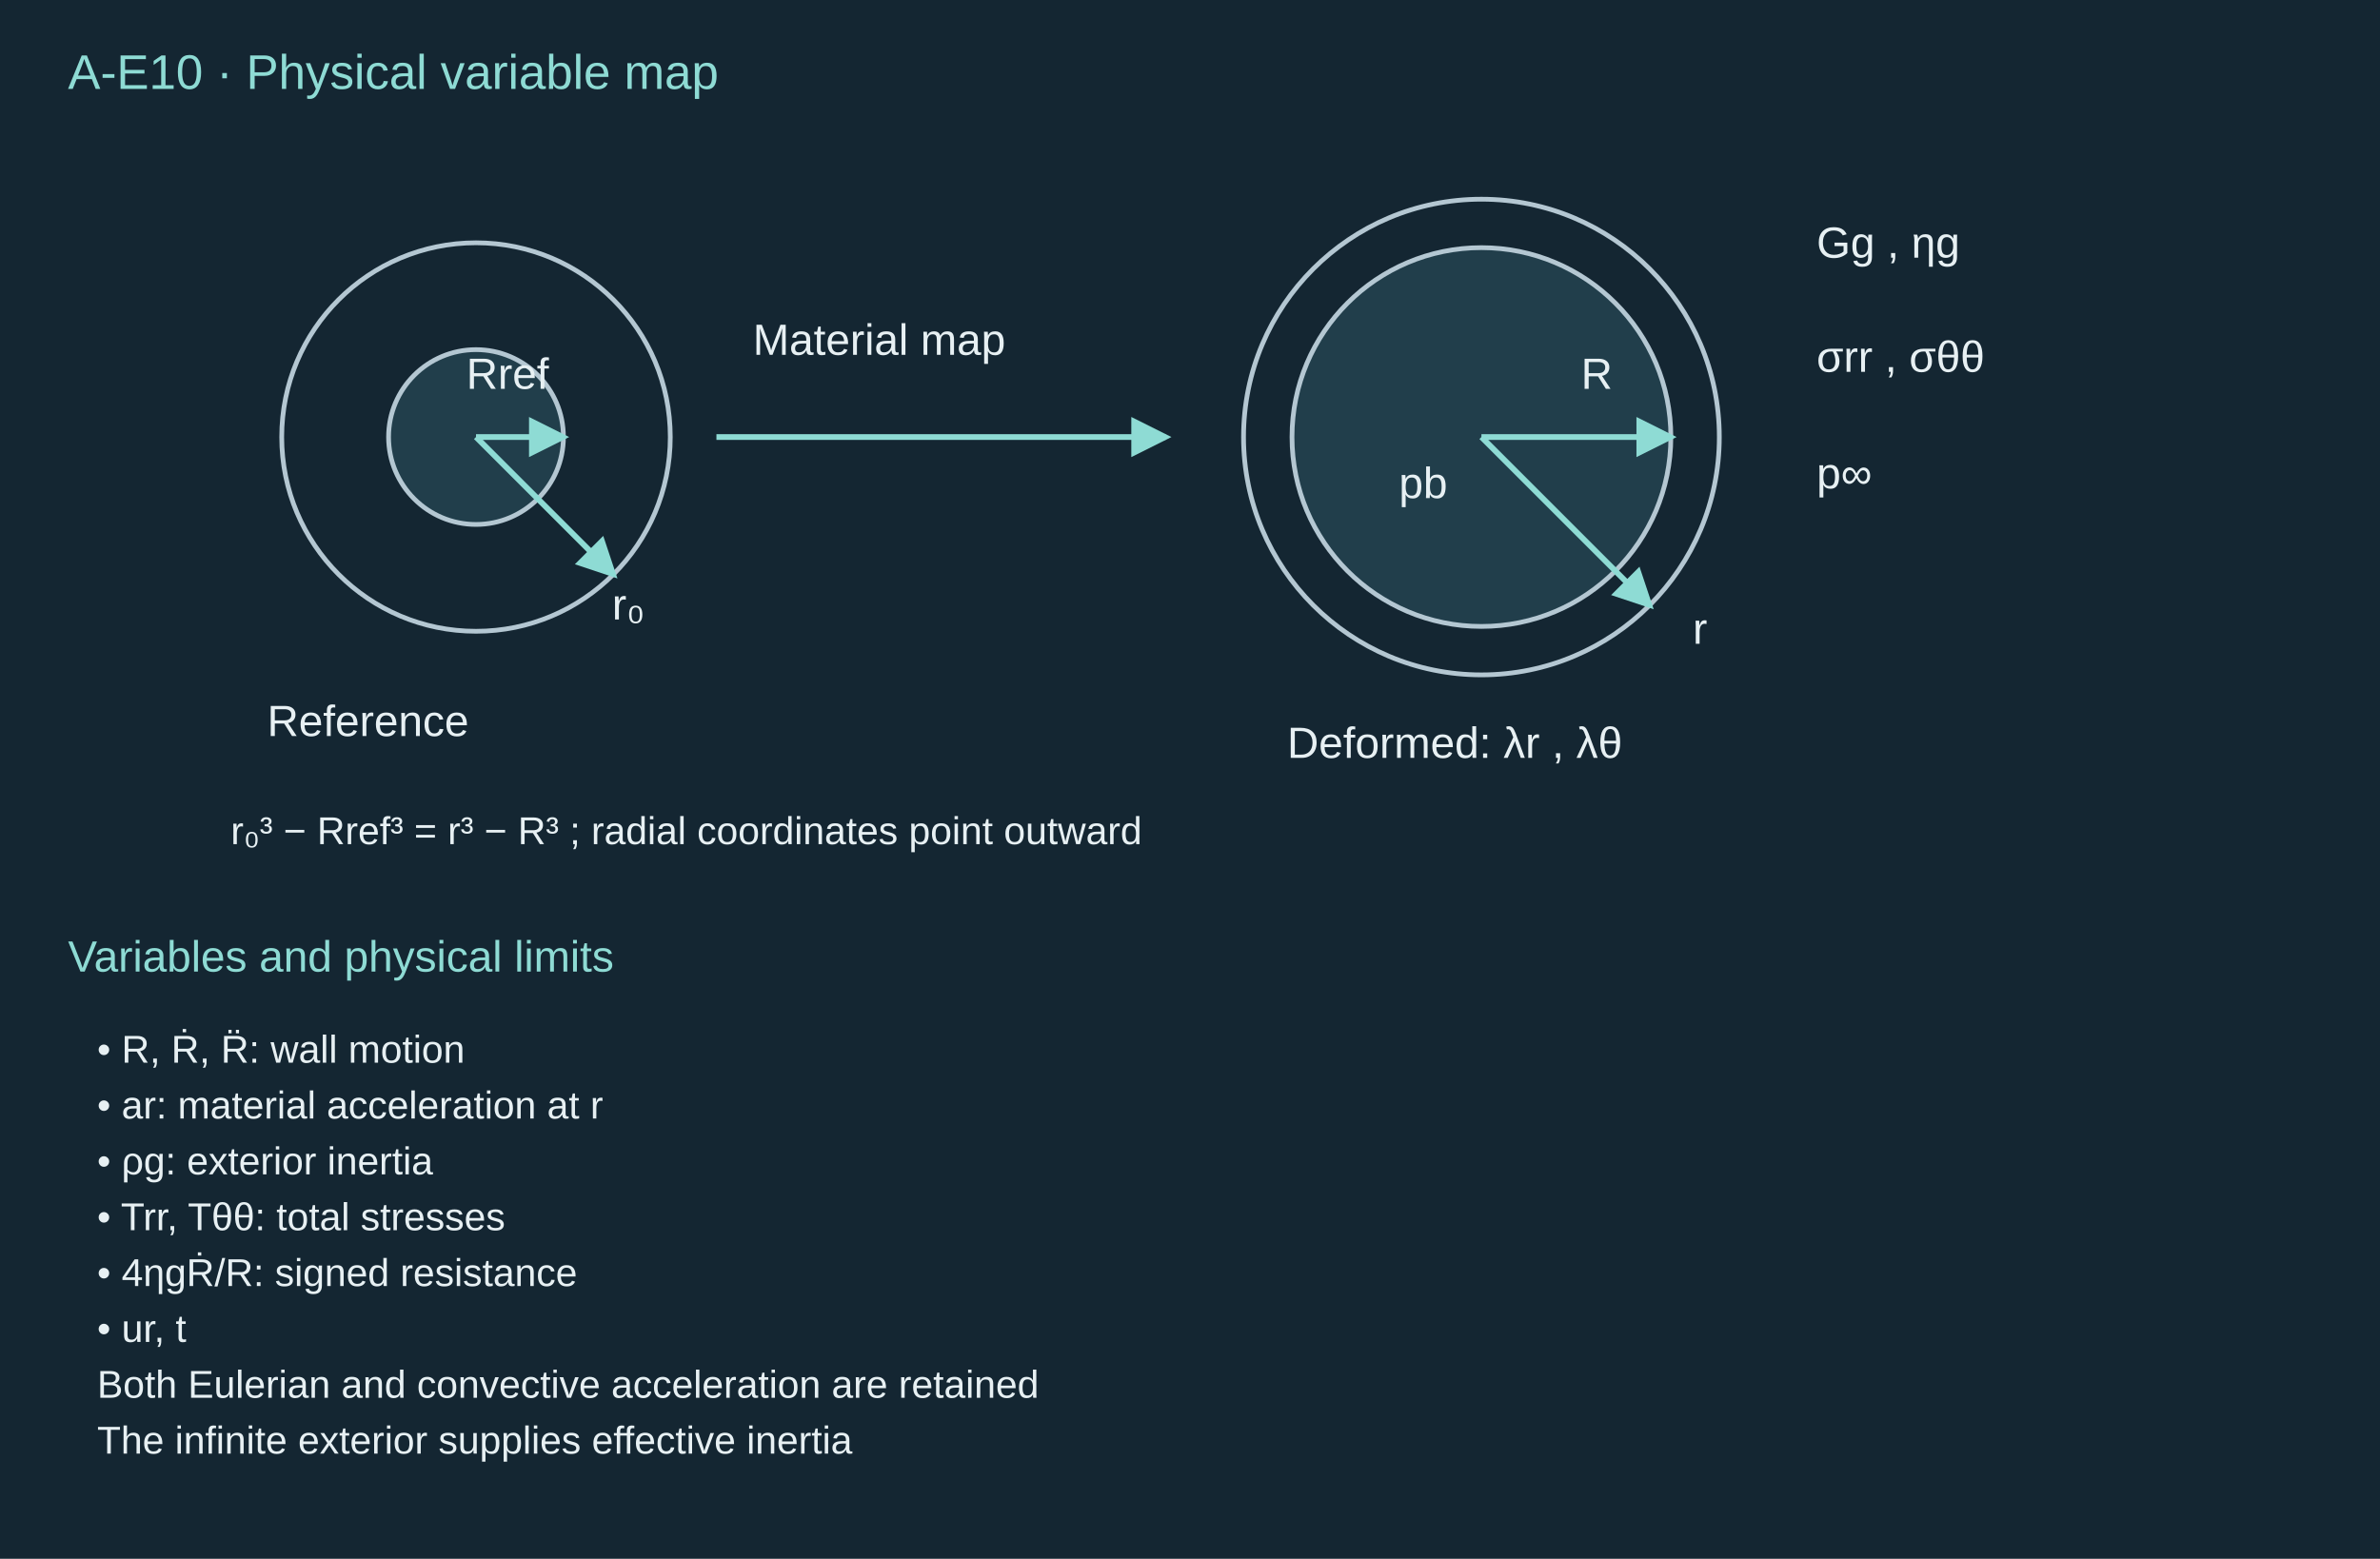
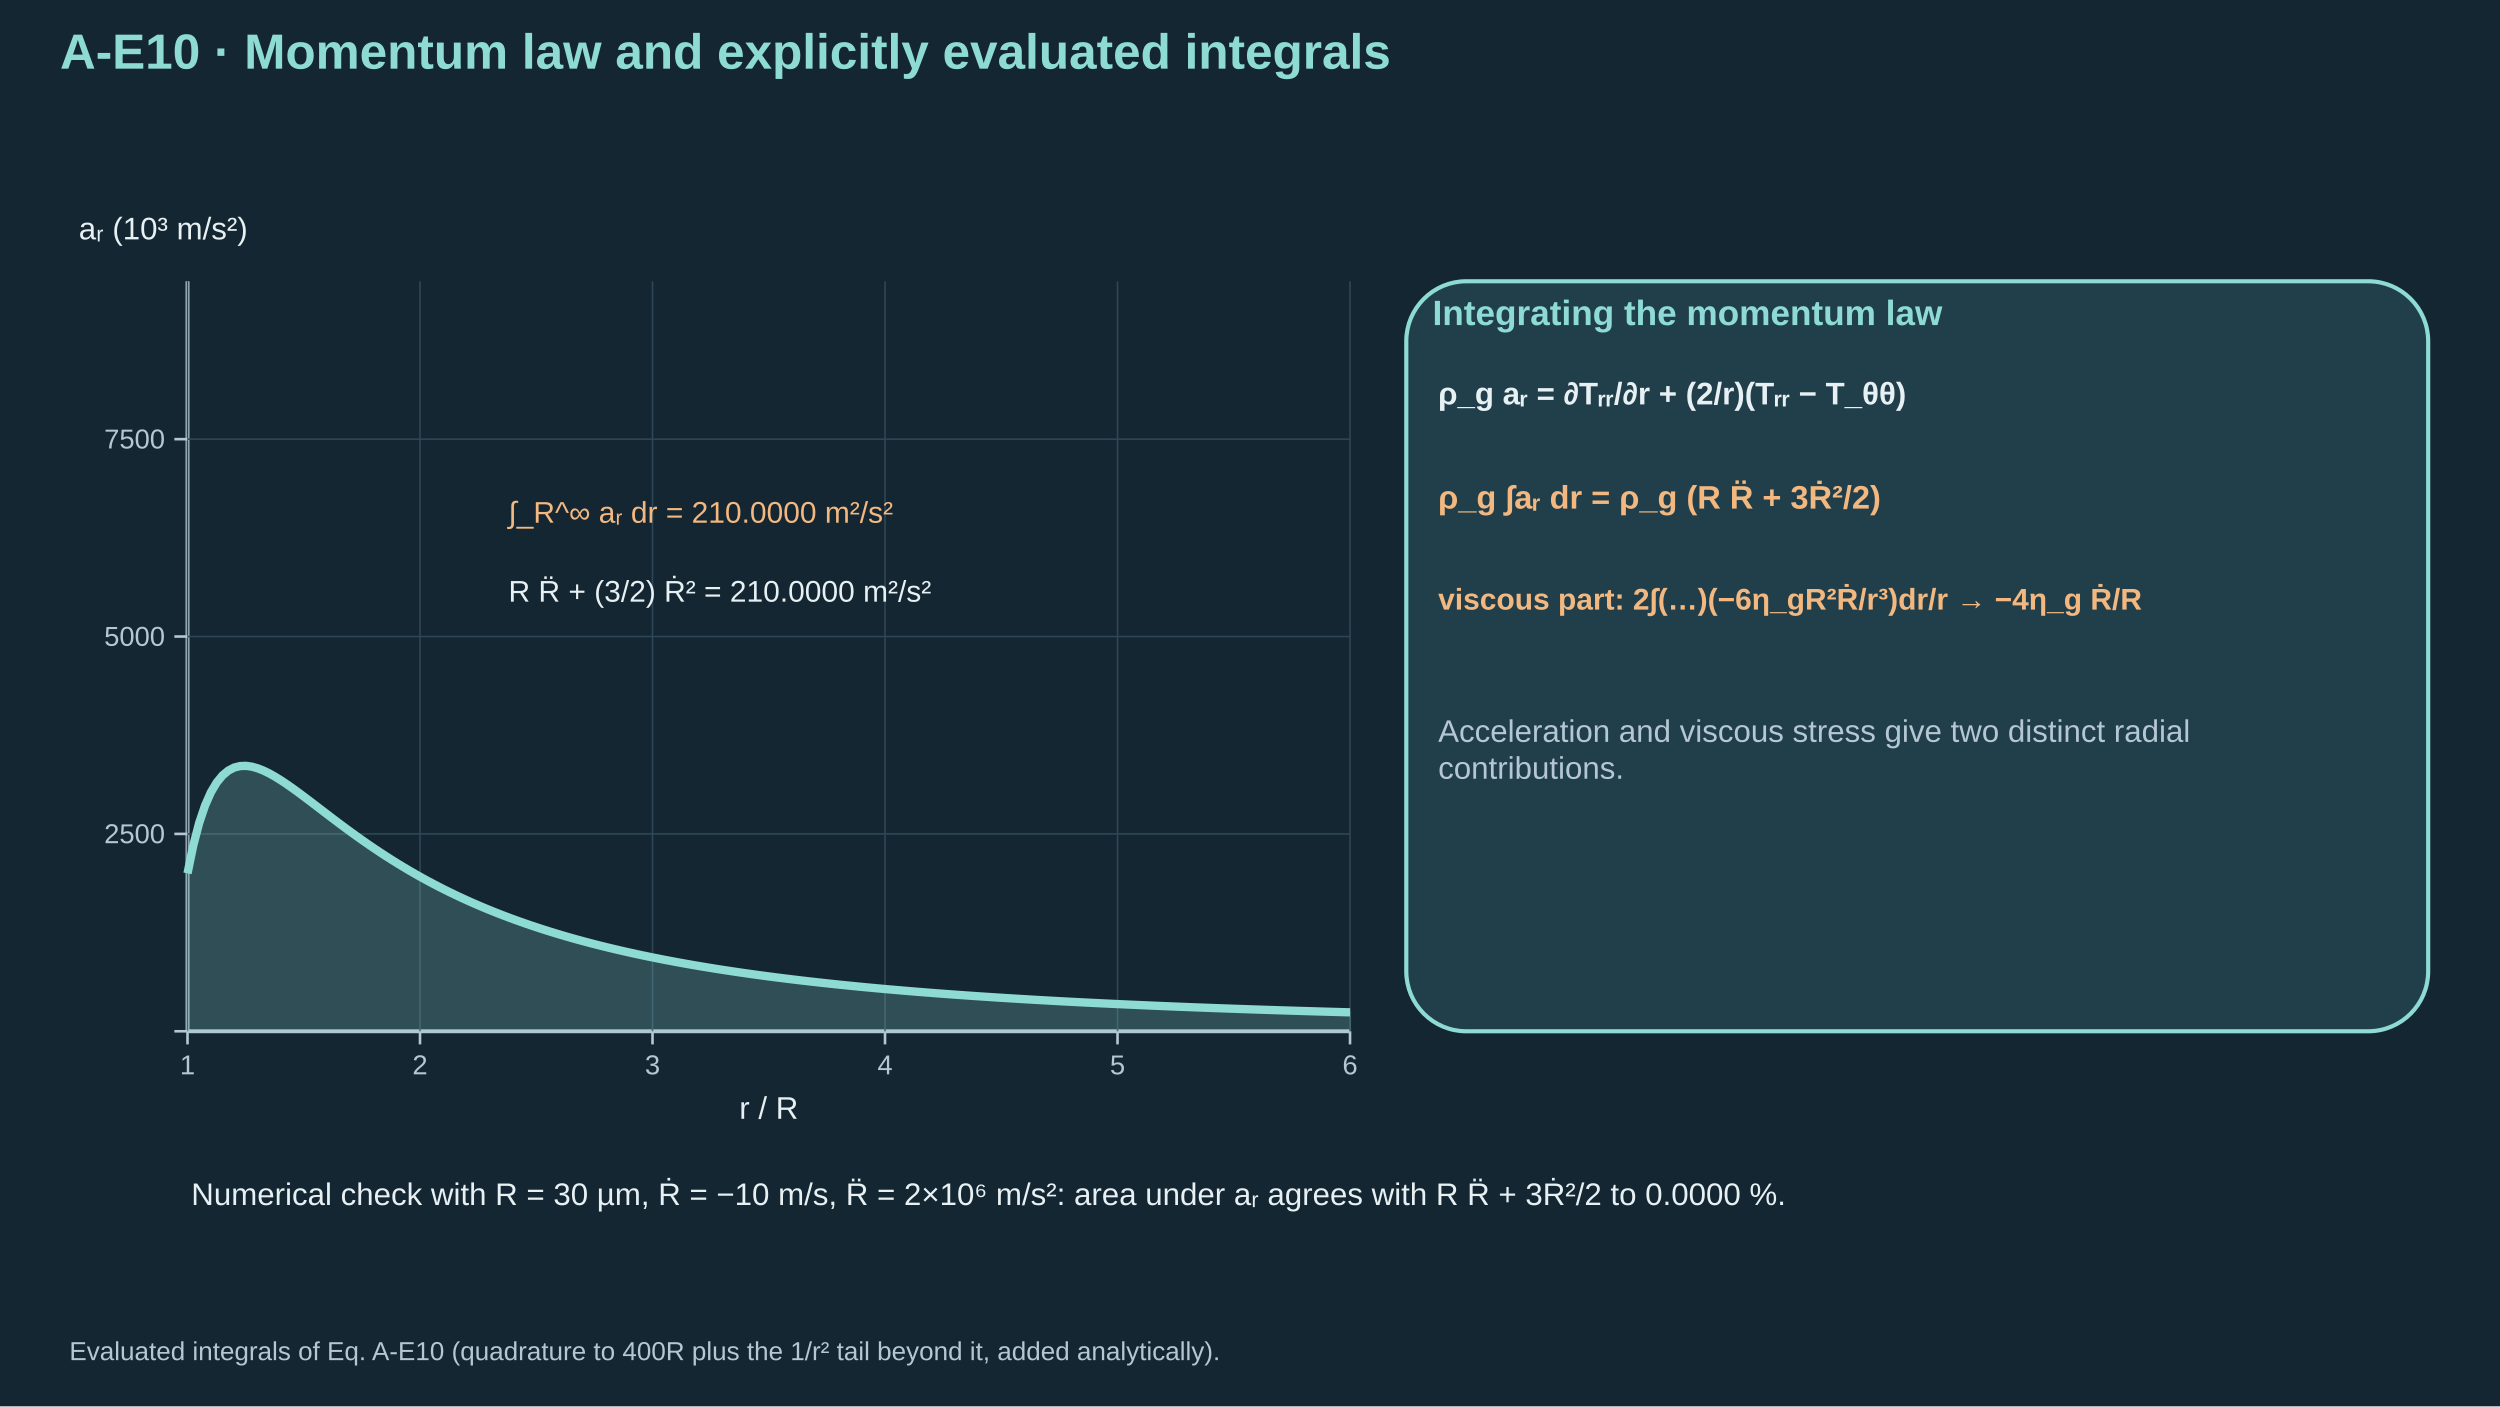
- <svg xmlns="http://www.w3.org/2000/svg" viewBox="0 0 940.8 616.32" role="img">
+ <svg xmlns="http://www.w3.org/2000/svg" viewBox="0 0 1279.97 720" role="img">
  <defs>
    <marker id="head" markerWidth="7" markerHeight="7" refX="6" refY="3.5" orient="auto-start-reverse" markerUnits="strokeWidth">
      <path d="M0,0 L7,3.5 L0,7 Z" fill="context-stroke" />
    </marker>
  </defs>
-   <rect width="940.8" height="616.32" fill="#142632" />
-   <text id="obj-000" font-family="Arial,sans-serif" font-size="19.2" fill="#8EDBD4" text-anchor="start" opacity="1">
-     <tspan x="26.88" y="35.136">A-E10 · Physical variable map</tspan>
+   <rect width="1279.97" height="720" fill="#142632" />
+   <text id="o000" font-family="Arial,sans-serif" font-size="25.333" fill="#8EDBD4" text-anchor="start" font-weight="bold" opacity="1">
+     <tspan x="30.72" y="35.173">A-E10 · Momentum law and explicitly evaluated integrals</tspan>
  </text>
-   <ellipse id="obj-001" cx="188.16" cy="172.8" rx="76.8" ry="76.8" fill="none" stroke="#B4C7D2" stroke-width="1.867" opacity="1" />
-   <ellipse id="obj-002" cx="188.16" cy="172.8" rx="34.56" ry="34.56" fill="#213E4B" stroke="#B4C7D2" stroke-width="1.867" opacity="1" />
-   <line id="obj-003" x1="188.16" y1="172.8" x2="222.72" y2="172.8" fill="#FFFFFF" stroke="#8EDBD4" stroke-width="2.267" opacity="1" marker-end="url(#head)" />
-   <text id="obj-004" font-family="Arial,sans-serif" font-size="17.28" fill="#E7F0F3" text-anchor="start" opacity="1">
-     <tspan x="184.32" y="153.734">Rref</tspan>
+   <line id="o001" x1="96" y1="528" x2="691.2" y2="528" fill="#FFFFFF" stroke="#B4C7D2" stroke-width="2" opacity="1" />
+   <line id="o002" x1="96" y1="144" x2="96" y2="528" fill="#FFFFFF" stroke="#B4C7D2" stroke-width="2" opacity="1" />
+   <line id="o003" x1="96" y1="528" x2="96" y2="534.72" fill="#FFFFFF" stroke="#B4C7D2" stroke-width="1.333" opacity="1" />
+   <line id="o004" x1="96" y1="144" x2="96" y2="528" fill="#FFFFFF" stroke="#2E4756" stroke-width="0.8" opacity="1" />
+   <text id="o005" font-family="Arial,sans-serif" font-size="14" fill="#B4C7D2" text-anchor="middle" opacity="1">
+     <tspan x="96" y="550.04">1</tspan>
  </text>
-   <line id="obj-005" x1="188.16" y1="172.8" x2="242.466" y2="227.106" fill="#FFFFFF" stroke="#8EDBD4" stroke-width="2.267" opacity="1" marker-end="url(#head)" />
-   <text id="obj-006" font-family="Arial,sans-serif" font-size="17.28" fill="#E7F0F3" text-anchor="start" opacity="1">
-     <tspan x="241.92" y="244.934">r₀</tspan>
+   <line id="o006" x1="215.04" y1="528" x2="215.04" y2="534.72" fill="#FFFFFF" stroke="#B4C7D2" stroke-width="1.333" opacity="1" />
+   <line id="o007" x1="215.04" y1="144" x2="215.04" y2="528" fill="#FFFFFF" stroke="#2E4756" stroke-width="0.8" opacity="1" />
+   <text id="o008" font-family="Arial,sans-serif" font-size="14" fill="#B4C7D2" text-anchor="middle" opacity="1">
+     <tspan x="215.04" y="550.04">2</tspan>
  </text>
-   <ellipse id="obj-007" cx="585.6" cy="172.8" rx="94.037" ry="94.037" fill="none" stroke="#B4C7D2" stroke-width="1.867" opacity="1" />
-   <ellipse id="obj-008" cx="585.6" cy="172.8" rx="74.88" ry="74.88" fill="#213E4B" stroke="#B4C7D2" stroke-width="1.867" opacity="1" />
-   <line id="obj-009" x1="585.6" y1="172.8" x2="660.48" y2="172.8" fill="#FFFFFF" stroke="#8EDBD4" stroke-width="2.267" opacity="1" marker-end="url(#head)" />
-   <text id="obj-010" font-family="Arial,sans-serif" font-size="17.28" fill="#E7F0F3" text-anchor="start" opacity="1">
-     <tspan x="624.96" y="153.734">R</tspan>
+   <line id="o009" x1="334.08" y1="528" x2="334.08" y2="534.72" fill="#FFFFFF" stroke="#B4C7D2" stroke-width="1.333" opacity="1" />
+   <line id="o010" x1="334.08" y1="144" x2="334.08" y2="528" fill="#FFFFFF" stroke="#2E4756" stroke-width="0.8" opacity="1" />
+   <text id="o011" font-family="Arial,sans-serif" font-size="14" fill="#B4C7D2" text-anchor="middle" opacity="1">
+     <tspan x="334.08" y="550.04">3</tspan>
  </text>
-   <line id="obj-011" x1="585.6" y1="172.8" x2="652.094" y2="239.294" fill="#FFFFFF" stroke="#8EDBD4" stroke-width="2.267" opacity="1" marker-end="url(#head)" />
-   <text id="obj-012" font-family="Arial,sans-serif" font-size="17.28" fill="#E7F0F3" text-anchor="start" opacity="1">
-     <tspan x="669.12" y="254.534">r</tspan>
+   <line id="o012" x1="453.12" y1="528" x2="453.12" y2="534.72" fill="#FFFFFF" stroke="#B4C7D2" stroke-width="1.333" opacity="1" />
+   <line id="o013" x1="453.12" y1="144" x2="453.12" y2="528" fill="#FFFFFF" stroke="#2E4756" stroke-width="0.8" opacity="1" />
+   <text id="o014" font-family="Arial,sans-serif" font-size="14" fill="#B4C7D2" text-anchor="middle" opacity="1">
+     <tspan x="453.12" y="550.04">4</tspan>
  </text>
-   <line id="obj-013" x1="283.2" y1="172.8" x2="460.8" y2="172.8" fill="#FFFFFF" stroke="#8EDBD4" stroke-width="2.267" opacity="1" marker-end="url(#head)" />
-   <text id="obj-014" font-family="Arial,sans-serif" font-size="17.28" fill="#E7F0F3" text-anchor="start" opacity="1">
-     <tspan x="297.6" y="140.294">Material map</tspan>
+   <line id="o015" x1="572.16" y1="528" x2="572.16" y2="534.72" fill="#FFFFFF" stroke="#B4C7D2" stroke-width="1.333" opacity="1" />
+   <line id="o016" x1="572.16" y1="144" x2="572.16" y2="528" fill="#FFFFFF" stroke="#2E4756" stroke-width="0.8" opacity="1" />
+   <text id="o017" font-family="Arial,sans-serif" font-size="14" fill="#B4C7D2" text-anchor="middle" opacity="1">
+     <tspan x="572.16" y="550.04">5</tspan>
  </text>
-   <text id="obj-015" font-family="Arial,sans-serif" font-size="17.28" fill="#E7F0F3" text-anchor="start" opacity="1">
-     <tspan x="105.6" y="291.014">Reference</tspan>
+   <line id="o018" x1="691.2" y1="528" x2="691.2" y2="534.72" fill="#FFFFFF" stroke="#B4C7D2" stroke-width="1.333" opacity="1" />
+   <line id="o019" x1="691.2" y1="144" x2="691.2" y2="528" fill="#FFFFFF" stroke="#2E4756" stroke-width="0.8" opacity="1" />
+   <text id="o020" font-family="Arial,sans-serif" font-size="14" fill="#B4C7D2" text-anchor="middle" opacity="1">
+     <tspan x="691.2" y="550.04">6</tspan>
  </text>
-   <text id="obj-016" font-family="Arial,sans-serif" font-size="17.28" fill="#E7F0F3" text-anchor="start" opacity="1">
-     <tspan x="508.8" y="299.654">Deformed: λr , λθ</tspan>
+   <line id="o021" x1="89.28" y1="528" x2="96" y2="528" fill="#FFFFFF" stroke="#B4C7D2" stroke-width="1.333" opacity="1" />
+   <line id="o022" x1="89.28" y1="426.947" x2="96" y2="426.947" fill="#FFFFFF" stroke="#B4C7D2" stroke-width="1.333" opacity="1" />
+   <line id="o023" x1="96" y1="426.947" x2="691.2" y2="426.947" fill="#FFFFFF" stroke="#2E4756" stroke-width="0.8" opacity="1" />
+   <text id="o024" font-family="Arial,sans-serif" font-size="14" fill="#B4C7D2" text-anchor="end" opacity="1">
+     <tspan x="84.48" y="431.707">2500</tspan>
  </text>
-   <text id="obj-017" font-family="Arial,sans-serif" font-size="17.28" fill="#E7F0F3" text-anchor="start" opacity="1">
-     <tspan x="718.08" y="101.894">Gg , ηg</tspan>
+   <line id="o025" x1="89.28" y1="325.895" x2="96" y2="325.895" fill="#FFFFFF" stroke="#B4C7D2" stroke-width="1.333" opacity="1" />
+   <line id="o026" x1="96" y1="325.895" x2="691.2" y2="325.895" fill="#FFFFFF" stroke="#2E4756" stroke-width="0.8" opacity="1" />
+   <text id="o027" font-family="Arial,sans-serif" font-size="14" fill="#B4C7D2" text-anchor="end" opacity="1">
+     <tspan x="84.48" y="330.655">5000</tspan>
  </text>
-   <text id="obj-018" font-family="Arial,sans-serif" font-size="17.28" fill="#E7F0F3" text-anchor="start" opacity="1">
-     <tspan x="718.08" y="147.014">σrr , σθθ</tspan>
+   <line id="o028" x1="89.28" y1="224.842" x2="96" y2="224.842" fill="#FFFFFF" stroke="#B4C7D2" stroke-width="1.333" opacity="1" />
+   <line id="o029" x1="96" y1="224.842" x2="691.2" y2="224.842" fill="#FFFFFF" stroke="#2E4756" stroke-width="0.8" opacity="1" />
+   <text id="o030" font-family="Arial,sans-serif" font-size="14" fill="#B4C7D2" text-anchor="end" opacity="1">
+     <tspan x="84.48" y="229.602">7500</tspan>
  </text>
-   <text id="obj-019" font-family="Arial,sans-serif" font-size="17.28" fill="#E7F0F3" text-anchor="start" opacity="1">
-     <tspan x="718.08" y="193.094">p∞</tspan>
+   <text id="o031" font-family="Arial,sans-serif" font-size="16" fill="#E7F0F3" text-anchor="middle" opacity="1">
+     <tspan x="393.6" y="572.8">r / R</tspan>
  </text>
-   <text id="obj-020" font-family="Arial,sans-serif" font-size="17.28" fill="#E7F0F3" text-anchor="start" opacity="1">
-     <tspan x="552.96" y="196.934">pb</tspan>
+   <text id="o032" font-family="Arial,sans-serif" font-size="16" fill="#E7F0F3" text-anchor="start" opacity="1">
+     <tspan x="40.32" y="122.56">aᵣ  (10³ m/s²)</tspan>
  </text>
-   <text id="obj-021" font-family="Arial,sans-serif" font-size="15.36" fill="#E7F0F3" text-anchor="start" opacity="1">
-     <tspan x="91.2" y="333.773">r₀³ − Rref³ = r³ − R³ ; radial coordinates point outward</tspan>
+   <polygon id="o033" points="96,447.158 98.991,432.676 101.982,421.293 104.973,412.448 107.964,405.687 110.955,400.638 113.946,396.996 116.937,394.51 119.928,392.975 122.919,392.221 125.91,392.107 128.901,392.515 131.891,393.35 134.882,394.531 137.873,395.989 140.864,397.67 143.855,399.526 146.846,401.518 149.837,403.615 152.828,405.788 155.819,408.015 158.81,410.277 161.801,412.559 164.792,414.847 167.783,417.13 170.774,419.401 173.765,421.651 176.756,423.875 179.747,426.067 182.738,428.225 185.729,430.345 188.72,432.424 191.711,434.462 194.702,436.457 197.692,438.407 200.683,440.313 203.674,442.174 206.665,443.991 209.656,445.763 212.647,447.491 215.638,449.176 218.629,450.817 221.62,452.416 224.611,453.974 227.602,455.492 230.593,456.969 233.584,458.408 236.575,459.809 239.566,461.174 242.557,462.502 245.548,463.795 248.539,465.054 251.53,466.28 254.521,467.474 257.512,468.636 260.503,469.769 263.493,470.871 266.484,471.945 269.475,472.992 272.466,474.011 275.457,475.004 278.448,475.972 281.439,476.915 284.43,477.834 287.421,478.73 290.412,479.604 293.403,480.456 296.394,481.287 299.385,482.097 302.376,482.887 305.367,483.658 308.358,484.411 311.349,485.145 314.34,485.861 317.331,486.561 320.322,487.244 323.313,487.911 326.304,488.562 329.294,489.198 332.285,489.819 335.276,490.426 338.267,491.019 341.258,491.599 344.249,492.165 347.24,492.719 350.231,493.26 353.222,493.79 356.213,494.308 359.204,494.814 362.195,495.309 365.186,495.794 368.177,496.268 371.168,496.732 374.159,497.186 377.15,497.631 380.141,498.066 383.132,498.492 386.123,498.91 389.114,499.318 392.105,499.719 395.095,500.111 398.086,500.495 401.077,500.872 404.068,501.241 407.059,501.602 410.05,501.957 413.041,502.304 416.032,502.645 419.023,502.979 422.014,503.307 425.005,503.628 427.996,503.943 430.987,504.252 433.978,504.556 436.969,504.854 439.96,505.146 442.951,505.432 445.942,505.714 448.933,505.99 451.924,506.261 454.915,506.528 457.906,506.789 460.896,507.046 463.887,507.298 466.878,507.546 469.869,507.789 472.86,508.028 475.851,508.263 478.842,508.494 481.833,508.721 484.824,508.944 487.815,509.163 490.806,509.379 493.797,509.591 496.788,509.799 499.779,510.004 502.77,510.205 505.761,510.403 508.752,510.598 511.743,510.79 514.734,510.978 517.725,511.164 520.716,511.346 523.707,511.526 526.697,511.702 529.688,511.876 532.679,512.047 535.67,512.216 538.661,512.381 541.652,512.545 544.643,512.705 547.634,512.863 550.625,513.019 553.616,513.173 556.607,513.324 559.598,513.473 562.589,513.619 565.58,513.763 568.571,513.906 571.562,514.046 574.553,514.184 577.544,514.32 580.535,514.454 583.526,514.586 586.517,514.716 589.508,514.845 592.498,514.971 595.489,515.096 598.48,515.219 601.471,515.34 604.462,515.459 607.453,515.577 610.444,515.693 613.435,515.808 616.426,515.92 619.417,516.032 622.408,516.142 625.399,516.25 628.39,516.357 631.381,516.462 634.372,516.566 637.363,516.669 640.354,516.77 643.345,516.87 646.336,516.969 649.327,517.066 652.318,517.162 655.309,517.257 658.299,517.35 661.29,517.443 664.281,517.534 667.272,517.624 670.263,517.713 673.254,517.8 676.245,517.887 679.236,517.972 682.227,518.057 685.218,518.14 688.209,518.222 691.2,518.304 691.2,528 688.209,528 685.218,528 682.227,528 679.236,528 676.245,528 673.254,528 670.263,528 667.272,528 664.281,528 661.29,528 658.299,528 655.309,528 652.318,528 649.327,528 646.336,528 643.345,528 640.354,528 637.363,528 634.372,528 631.381,528 628.39,528 625.399,528 622.408,528 619.417,528 616.426,528 613.435,528 610.444,528 607.453,528 604.462,528 601.471,528 598.48,528 595.489,528 592.498,528 589.508,528 586.517,528 583.526,528 580.535,528 577.544,528 574.553,528 571.562,528 568.571,528 565.58,528 562.589,528 559.598,528 556.607,528 553.616,528 550.625,528 547.634,528 544.643,528 541.652,528 538.661,528 535.67,528 532.679,528 529.688,528 526.697,528 523.707,528 520.716,528 517.725,528 514.734,528 511.743,528 508.752,528 505.761,528 502.77,528 499.779,528 496.788,528 493.797,528 490.806,528 487.815,528 484.824,528 481.833,528 478.842,528 475.851,528 472.86,528 469.869,528 466.878,528 463.887,528 460.896,528 457.906,528 454.915,528 451.924,528 448.933,528 445.942,528 442.951,528 439.96,528 436.969,528 433.978,528 430.987,528 427.996,528 425.005,528 422.014,528 419.023,528 416.032,528 413.041,528 410.05,528 407.059,528 404.068,528 401.077,528 398.086,528 395.095,528 392.105,528 389.114,528 386.123,528 383.132,528 380.141,528 377.15,528 374.159,528 371.168,528 368.177,528 365.186,528 362.195,528 359.204,528 356.213,528 353.222,528 350.231,528 347.24,528 344.249,528 341.258,528 338.267,528 335.276,528 332.285,528 329.294,528 326.304,528 323.313,528 320.322,528 317.331,528 314.34,528 311.349,528 308.358,528 305.367,528 302.376,528 299.385,528 296.394,528 293.403,528 290.412,528 287.421,528 284.43,528 281.439,528 278.448,528 275.457,528 272.466,528 269.475,528 266.484,528 263.493,528 260.503,528 257.512,528 254.521,528 251.53,528 248.539,528 245.548,528 242.557,528 239.566,528 236.575,528 233.584,528 230.593,528 227.602,528 224.611,528 221.62,528 218.629,528 215.638,528 212.647,528 209.656,528 206.665,528 203.674,528 200.683,528 197.692,528 194.702,528 191.711,528 188.72,528 185.729,528 182.738,528 179.747,528 176.756,528 173.765,528 170.774,528 167.783,528 164.792,528 161.801,528 158.81,528 155.819,528 152.828,528 149.837,528 146.846,528 143.855,528 140.864,528 137.873,528 134.882,528 131.891,528 128.901,528 125.91,528 122.919,528 119.928,528 116.937,528 113.946,528 110.955,528 107.964,528 104.973,528 101.982,528 98.991,528 96,528" fill="#8EDBD4" stroke="#8EDBD4" stroke-width="1.067" opacity="0.22" />
+   <polyline id="o034" points="96,447.158 98.991,432.676 101.982,421.293 104.973,412.448 107.964,405.687 110.955,400.638 113.946,396.996 116.937,394.51 119.928,392.975 122.919,392.221 125.91,392.107 128.901,392.515 131.891,393.35 134.882,394.531 137.873,395.989 140.864,397.67 143.855,399.526 146.846,401.518 149.837,403.615 152.828,405.788 155.819,408.015 158.81,410.277 161.801,412.559 164.792,414.847 167.783,417.13 170.774,419.401 173.765,421.651 176.756,423.875 179.747,426.067 182.738,428.225 185.729,430.345 188.72,432.424 191.711,434.462 194.702,436.457 197.692,438.407 200.683,440.313 203.674,442.174 206.665,443.991 209.656,445.763 212.647,447.491 215.638,449.176 218.629,450.817 221.62,452.416 224.611,453.974 227.602,455.492 230.593,456.969 233.584,458.408 236.575,459.809 239.566,461.174 242.557,462.502 245.548,463.795 248.539,465.054 251.53,466.28 254.521,467.474 257.512,468.636 260.503,469.769 263.493,470.871 266.484,471.945 269.475,472.992 272.466,474.011 275.457,475.004 278.448,475.972 281.439,476.915 284.43,477.834 287.421,478.73 290.412,479.604 293.403,480.456 296.394,481.287 299.385,482.097 302.376,482.887 305.367,483.658 308.358,484.411 311.349,485.145 314.34,485.861 317.331,486.561 320.322,487.244 323.313,487.911 326.304,488.562 329.294,489.198 332.285,489.819 335.276,490.426 338.267,491.019 341.258,491.599 344.249,492.165 347.24,492.719 350.231,493.26 353.222,493.79 356.213,494.308 359.204,494.814 362.195,495.309 365.186,495.794 368.177,496.268 371.168,496.732 374.159,497.186 377.15,497.631 380.141,498.066 383.132,498.492 386.123,498.91 389.114,499.318 392.105,499.719 395.095,500.111 398.086,500.495 401.077,500.872 404.068,501.241 407.059,501.602 410.05,501.957 413.041,502.304 416.032,502.645 419.023,502.979 422.014,503.307 425.005,503.628 427.996,503.943 430.987,504.252 433.978,504.556 436.969,504.854 439.96,505.146 442.951,505.432 445.942,505.714 448.933,505.99 451.924,506.261 454.915,506.528 457.906,506.789 460.896,507.046 463.887,507.298 466.878,507.546 469.869,507.789 472.86,508.028 475.851,508.263 478.842,508.494 481.833,508.721 484.824,508.944 487.815,509.163 490.806,509.379 493.797,509.591 496.788,509.799 499.779,510.004 502.77,510.205 505.761,510.403 508.752,510.598 511.743,510.79 514.734,510.978 517.725,511.164 520.716,511.346 523.707,511.526 526.697,511.702 529.688,511.876 532.679,512.047 535.67,512.216 538.661,512.381 541.652,512.545 544.643,512.705 547.634,512.863 550.625,513.019 553.616,513.173 556.607,513.324 559.598,513.473 562.589,513.619 565.58,513.763 568.571,513.906 571.562,514.046 574.553,514.184 577.544,514.32 580.535,514.454 583.526,514.586 586.517,514.716 589.508,514.845 592.498,514.971 595.489,515.096 598.48,515.219 601.471,515.34 604.462,515.459 607.453,515.577 610.444,515.693 613.435,515.808 616.426,515.92 619.417,516.032 622.408,516.142 625.399,516.25 628.39,516.357 631.381,516.462 634.372,516.566 637.363,516.669 640.354,516.77 643.345,516.87 646.336,516.969 649.327,517.066 652.318,517.162 655.309,517.257 658.299,517.35 661.29,517.443 664.281,517.534 667.272,517.624 670.263,517.713 673.254,517.8 676.245,517.887 679.236,517.972 682.227,518.057 685.218,518.14 688.209,518.222 691.2,518.304" fill="none" stroke="#8EDBD4" stroke-width="4.267" opacity="1" />
+   <text id="o035" font-family="Arial,sans-serif" font-size="15.333" fill="#F2B880" text-anchor="start" opacity="1">
+     <tspan x="260.352" y="267.63">∫_R^∞ aᵣ dr = 210.0000 m²/s²</tspan>
  </text>
-   <text id="obj-022" font-family="Arial,sans-serif" font-size="17.28" fill="#8EDBD4" text-anchor="start" opacity="1">
-     <tspan x="26.88" y="384.134">Variables and physical limits</tspan>
+   <text id="o036" font-family="Arial,sans-serif" font-size="15.333" fill="#E7F0F3" text-anchor="start" opacity="1">
+     <tspan x="260.352" y="308.051">R R̈ + (3/2) Ṙ² = 210.0000 m²/s²</tspan>
  </text>
-   <text id="obj-023" font-family="Arial,sans-serif" font-size="15.36" fill="#E7F0F3" text-anchor="start" opacity="1">
-     <tspan x="38.4" y="420.173">• R, Ṙ, R̈: wall motion</tspan>
+   <rect id="o037" x="720" y="144" width="523.2" height="384" rx="30.72" fill="#213E4B" stroke="#8EDBD4" stroke-width="2.133" opacity="1" />
+   <text id="o038" font-family="Arial,sans-serif" font-size="18" fill="#8EDBD4" text-anchor="start" font-weight="bold" opacity="1">
+     <tspan x="733.44" y="166.44">Integrating the momentum law</tspan>
  </text>
-   <text id="obj-024" font-family="Arial,sans-serif" font-size="15.36" fill="#E7F0F3" text-anchor="start" opacity="1">
-     <tspan x="38.4" y="442.253">• ar: material acceleration at r</tspan>
+   <text id="o039" font-family="Arial,sans-serif" font-size="16" fill="#E7F0F3" text-anchor="start" font-weight="bold" opacity="1">
+     <tspan x="736.32" y="207.04">ρ_g aᵣ = ∂Tᵣᵣ/∂r + (2/r)(Tᵣᵣ − T_θθ)</tspan>
  </text>
-   <text id="obj-025" font-family="Arial,sans-serif" font-size="15.36" fill="#E7F0F3" text-anchor="start" opacity="1">
-     <tspan x="38.4" y="464.333">• ρg: exterior inertia</tspan>
+   <text id="o040" font-family="Arial,sans-serif" font-size="16.667" fill="#F2B880" text-anchor="start" font-weight="bold" opacity="1">
+     <tspan x="736.32" y="260.387">ρ_g ∫aᵣ dr = ρ_g (R R̈ + 3Ṙ²/2)</tspan>
  </text>
-   <text id="obj-026" font-family="Arial,sans-serif" font-size="15.36" fill="#E7F0F3" text-anchor="start" opacity="1">
-     <tspan x="38.4" y="486.413">• Trr, Tθθ: total stresses</tspan>
+   <text id="o041" font-family="Arial,sans-serif" font-size="15.333" fill="#F2B880" text-anchor="start" font-weight="bold" opacity="1">
+     <tspan x="736.32" y="312.093">viscous part: 2∫(…)(−6η_gR²Ṙ/r³)dr/r → −4η_g Ṙ/R</tspan>
  </text>
-   <text id="obj-027" font-family="Arial,sans-serif" font-size="15.36" fill="#E7F0F3" text-anchor="start" opacity="1">
-     <tspan x="38.4" y="508.493">• 4ηgṘ/R: signed resistance</tspan>
+   <text id="o042" font-family="Arial,sans-serif" font-size="16" fill="#B4C7D2" text-anchor="start" opacity="1">
+     <tspan x="736.32" y="379.84">Acceleration and viscous stress give two distinct radial</tspan>
+     <tspan x="736.32" y="398.72">contributions.</tspan>
  </text>
-   <text id="obj-028" font-family="Arial,sans-serif" font-size="15.36" fill="#E7F0F3" text-anchor="start" opacity="1">
-     <tspan x="38.4" y="530.573">• ur, t</tspan>
+   <text id="o043" font-family="Arial,sans-serif" font-size="16" fill="#E7F0F3" text-anchor="start" opacity="1">
+     <tspan x="97.92" y="616.96">Numerical check with R = 30 µm, Ṙ = −10 m/s, R̈ = 2×10⁶ m/s²: area under aᵣ agrees with R R̈ + 3Ṙ²/2 to 0.0000 %.</tspan>
  </text>
-   <text id="obj-029" font-family="Arial,sans-serif" font-size="15.36" fill="#E7F0F3" text-anchor="start" opacity="1">
-     <tspan x="38.4" y="552.653">Both Eulerian and convective acceleration are retained</tspan>
-   </text>
-   <text id="obj-030" font-family="Arial,sans-serif" font-size="15.36" fill="#E7F0F3" text-anchor="start" opacity="1">
-     <tspan x="38.4" y="574.733">The infinite exterior supplies effective inertia</tspan>
+   <text id="o044" font-family="Arial,sans-serif" font-size="13.333" fill="#B4C7D2" text-anchor="start" opacity="1">
+     <tspan x="35.52" y="696.373">Evaluated integrals of Eq. A-E10 (quadrature to 400R plus the 1/r² tail beyond it, added analytically).</tspan>
  </text>
</svg>
